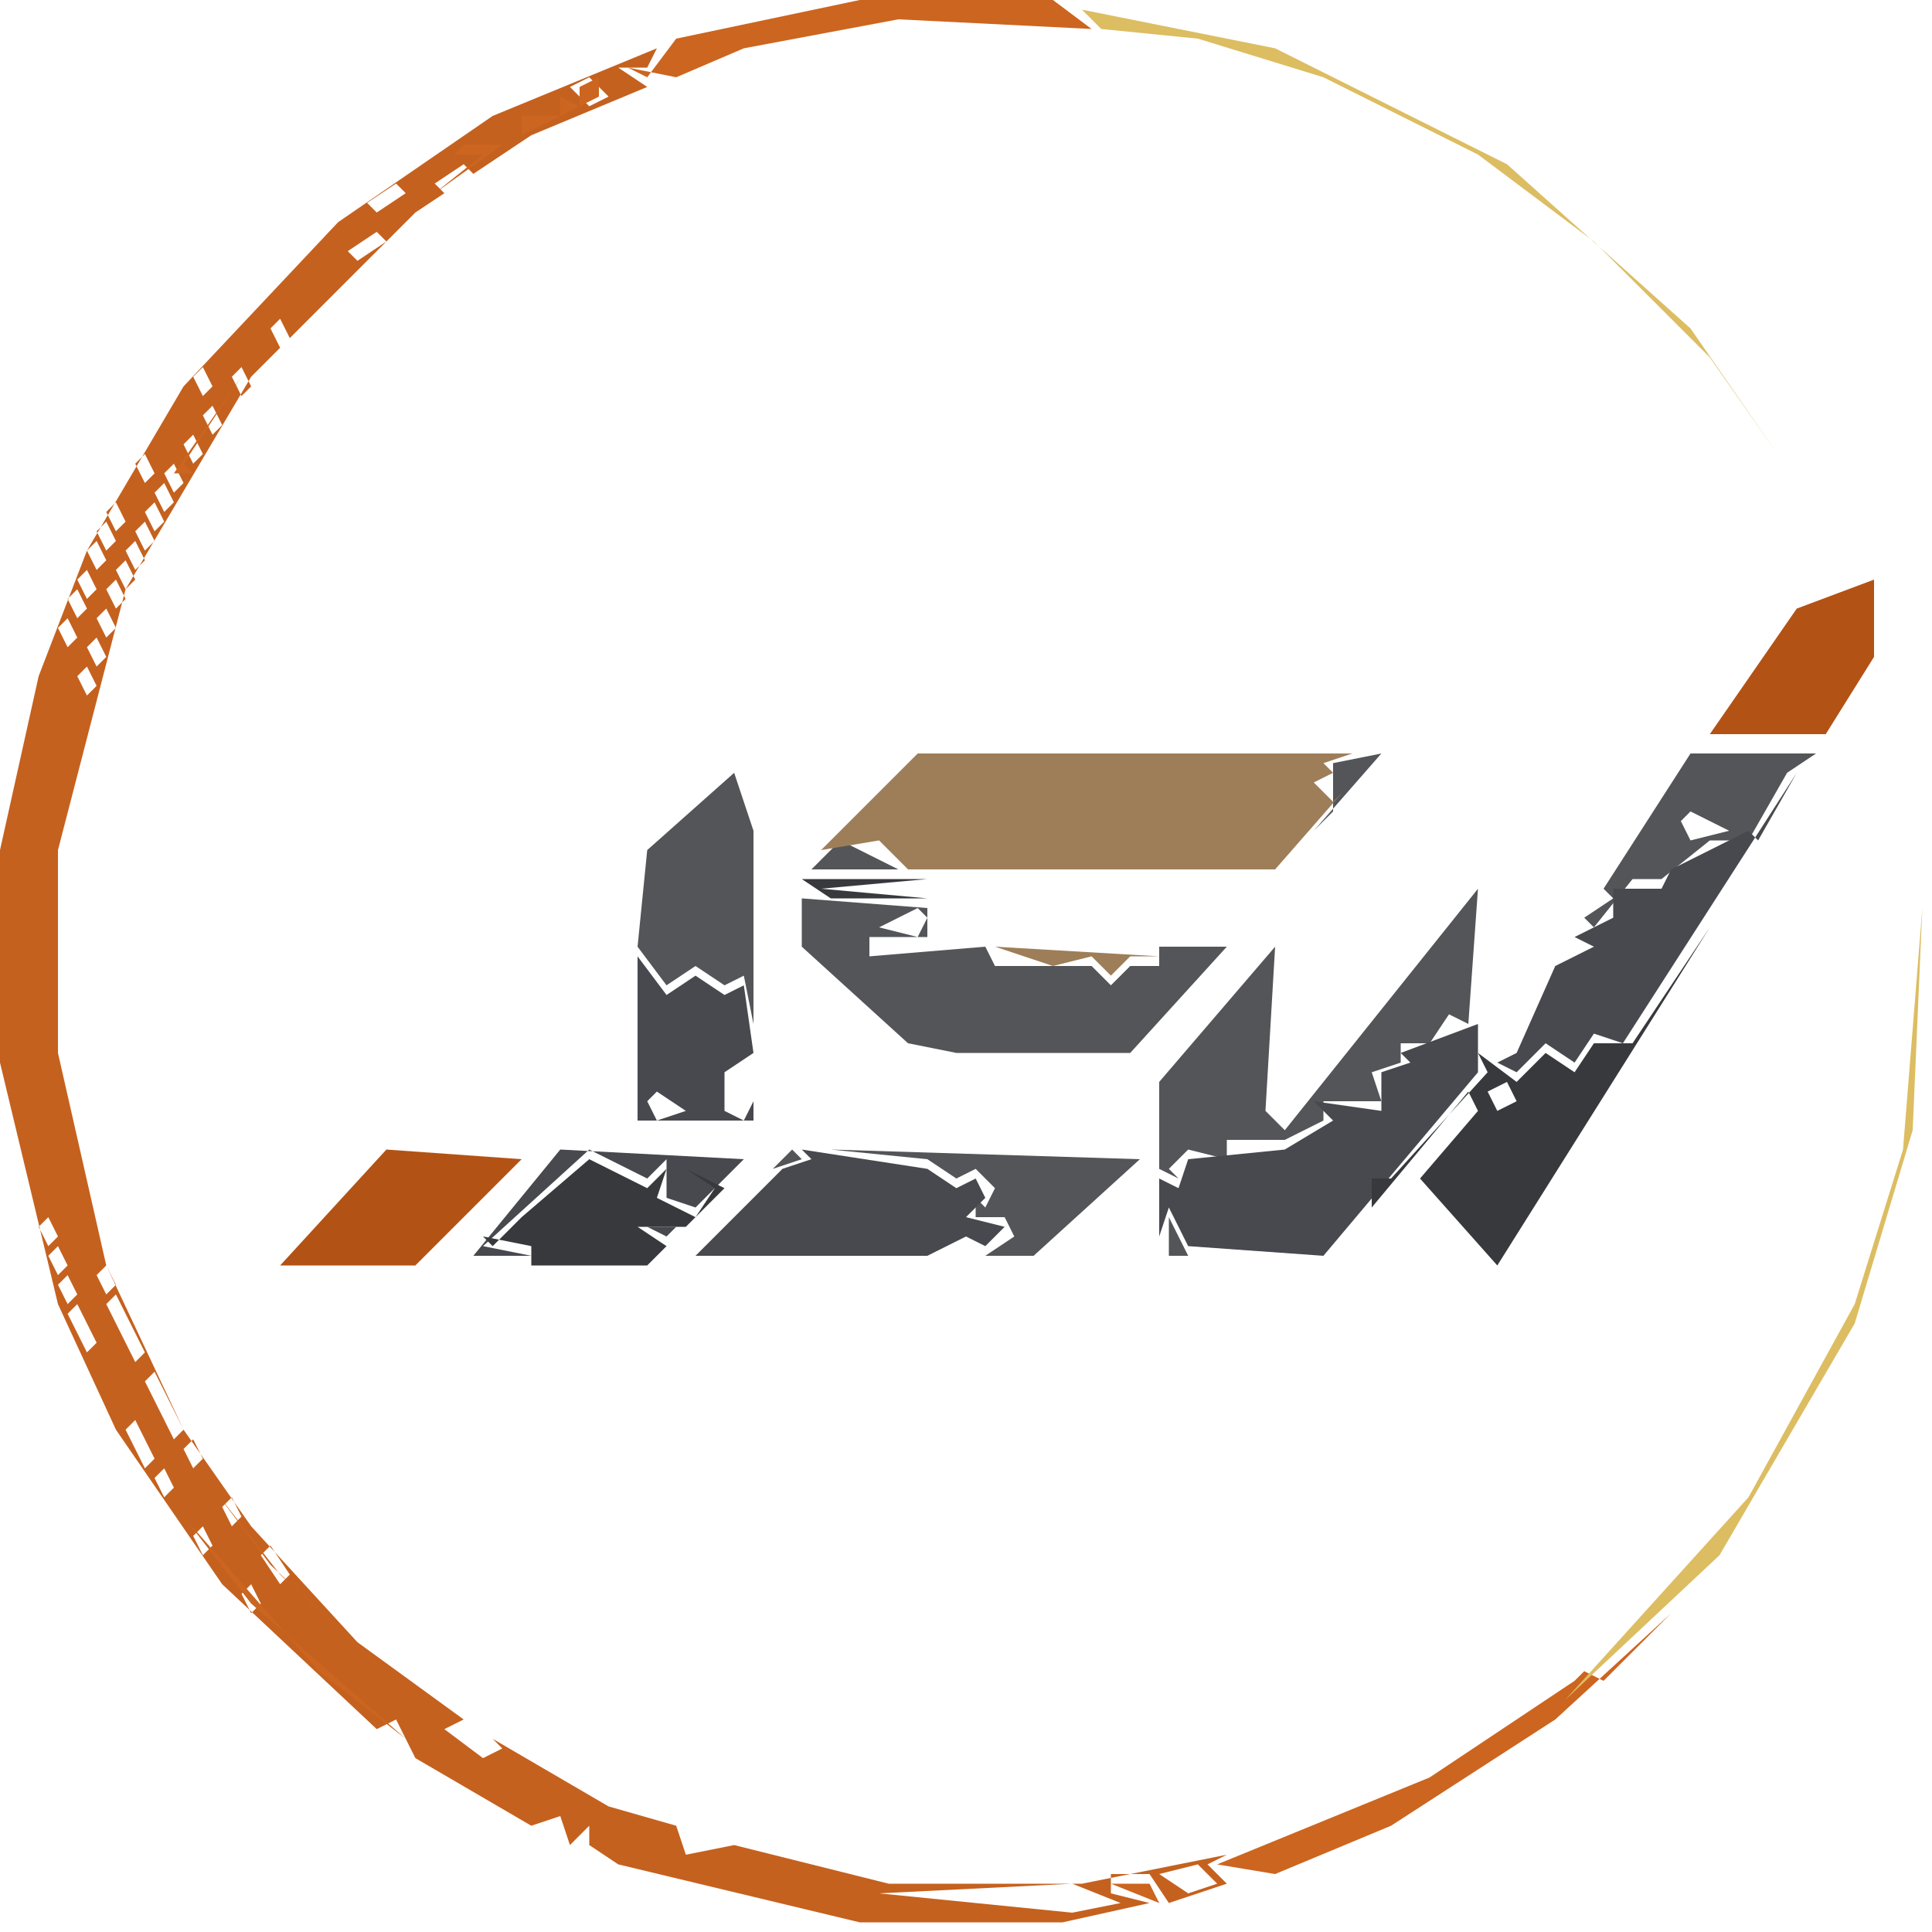
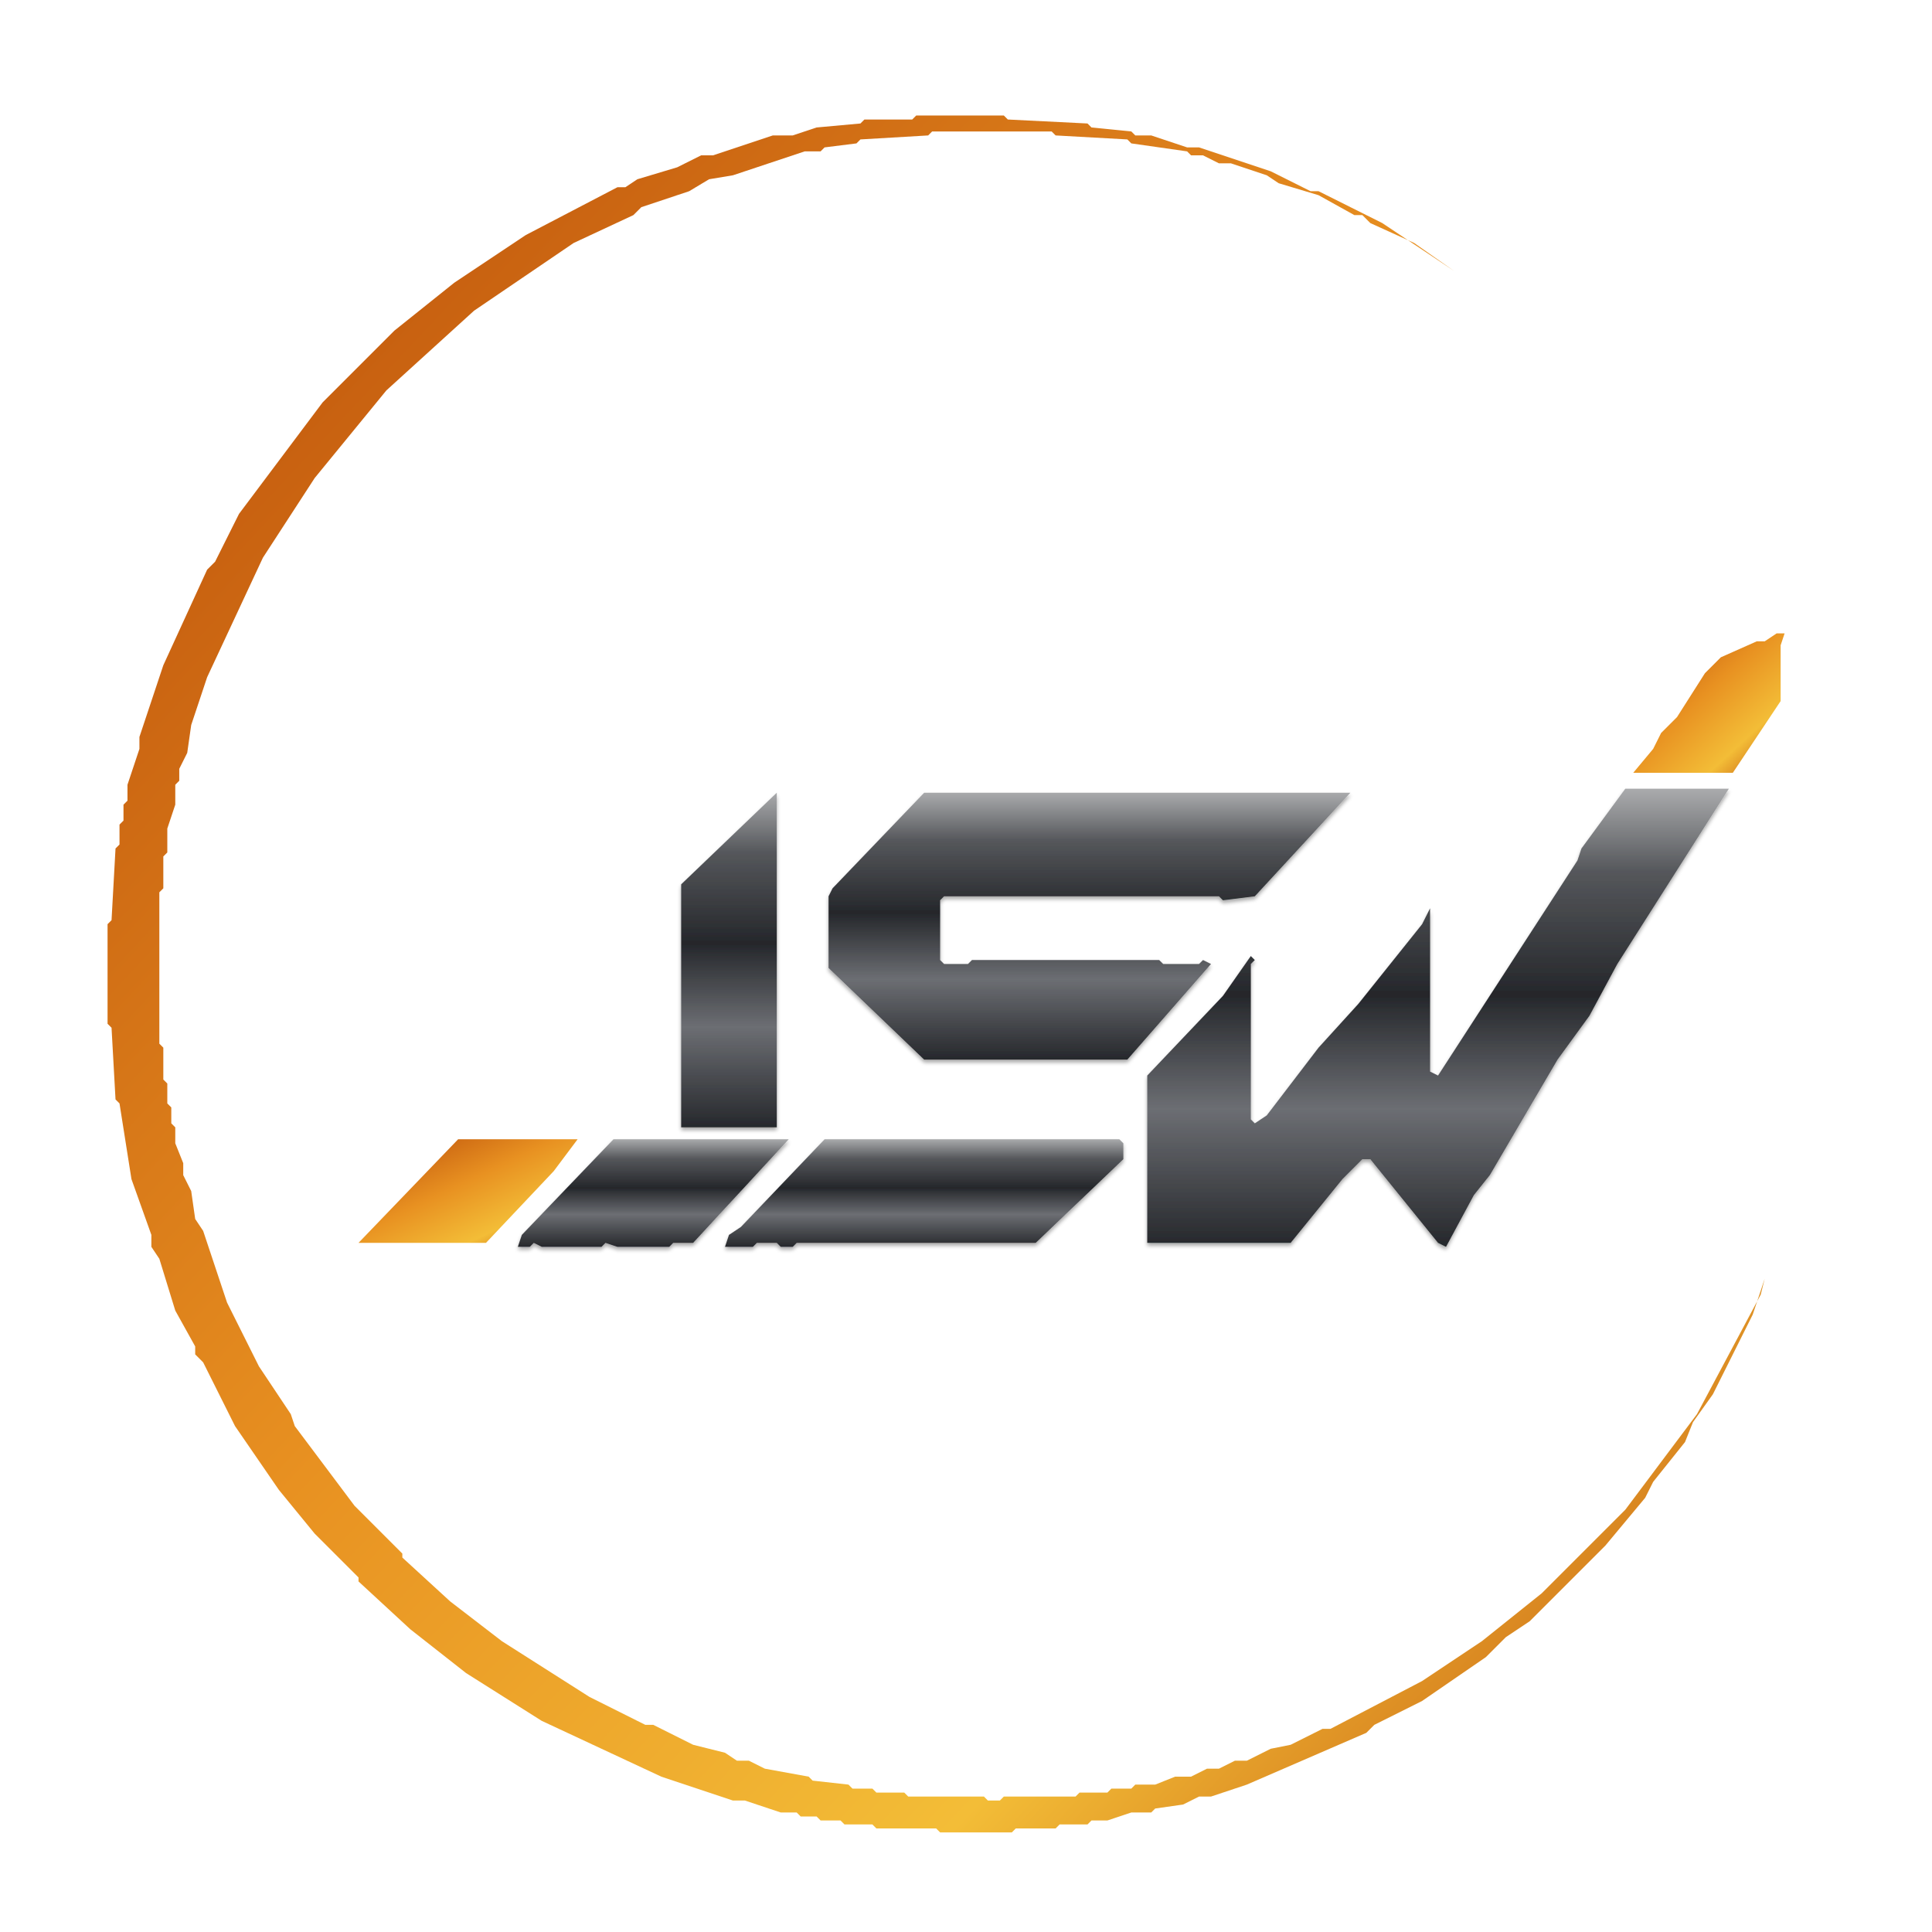
- <svg xmlns="http://www.w3.org/2000/svg" viewBox="0 0 200 200" role="img">
-   <path fill="rgb(84,85,88)" fill-rule="evenodd" d="M121 126L121 130L126 130L123 130Z" />
-   <path fill="rgb(84,85,88)" fill-rule="evenodd" d="M86 119L96 120L99 122L101 121L103 123L102 125L101 124L101 126L104 126L105 128L102 130L97 130L107 130L118 120Z" />
-   <path fill="rgb(84,85,88)" fill-rule="evenodd" d="M83 120L82 119L80 121Z" />
-   <path fill="rgb(84,85,88)" fill-rule="evenodd" d="M83 93L83 98L94 108L99 109L117 109L127 98L120 98L120 100L117 100L115 102L113 100L103 100L102 98L90 99L90 97L96 97L96 94ZM96 95L95 97L91 96L95 94Z" />
-   <path fill="rgb(84,85,88)" fill-rule="evenodd" d="M153 92L133 117L131 115L132 98L120 112L120 121L122 122L121 121L123 119L127 120L127 118L133 118L137 116L137 114L143 114L142 111L145 110L145 108L148 108L150 105L152 106Z" />
-   <path fill="rgb(84,85,88)" fill-rule="evenodd" d="M84 90L93 90L87 87Z" />
-   <path fill="rgb(84,85,88)" fill-rule="evenodd" d="M76 80L67 88L66 98L69 102L72 100L75 102L77 101L78 106L78 86Z" />
-   <path fill="rgb(84,85,88)" fill-rule="evenodd" d="M188 78L175 78L166 92L167 93L164 95L165 96L169 91L172 91L177 87L181 87L185 80ZM174 85L175 84L179 86L175 87Z" />
-   <path fill="rgb(84,85,88)" fill-rule="evenodd" d="M143 78L138 79L138 84L136 86Z" />
-   <path fill="rgb(197,97,30)" fill-rule="evenodd" d="M51 12L35 23L19 40L9 57L4 70L0 88L0 110L6 135L12 148L23 164L39 179L41 178L43 182L55 189L58 188L59 191L61 189L61 191L64 193L89 199L110 199L119 197L115 196L115 194L119 194L121 197L130 194L127 195L125 193L127 192L112 195L92 195L76 191L71 192L70 189L63 187L51 180L52 181L50 182L46 179L48 178L37 170L26 158L19 148L11 131L6 109L6 88L13 61L26 39L43 22L55 14L67 9L64 7L67 7L68 5ZM59 9L61 8L63 10L61 11ZM48 17L49 18L46 20L45 19ZM41 19L42 20L39 22L38 21ZM39 24L40 25L37 27L36 26ZM28 34L29 33L30 35L29 36ZM20 39L21 38L22 40L21 41ZM24 39L25 38L26 40L25 41ZM21 43L22 42L23 44L22 45ZM19 46L20 45L21 47L20 48ZM14 48L15 47L16 49L15 50ZM17 49L18 48L19 50L18 51ZM16 51L17 50L18 52L17 53ZM11 53L12 52L13 54L12 55ZM15 53L16 52L17 54L16 55ZM10 55L11 54L12 56L11 57ZM14 55L15 54L16 56L15 57ZM9 57L10 56L11 58L10 59ZM13 57L14 56L15 58L14 59ZM12 59L13 58L14 60L13 61ZM8 60L9 59L10 61L9 62ZM11 61L12 60L13 62L12 63ZM7 62L8 61L9 63L8 64ZM10 64L11 63L12 65L11 66ZM6 65L7 64L8 66L7 67ZM9 67L10 66L11 68L10 69ZM8 70L9 69L10 71L9 72ZM4 127L5 126L6 128L5 129ZM5 130L6 129L7 131L6 132ZM10 132L11 131L12 133L11 134ZM6 133L7 132L8 134L7 135ZM11 135L12 134L13 136L12 137ZM7 136L8 135L9 137L8 138ZM12 137L13 136L14 138L13 139ZM8 138L9 137L10 139L9 140ZM13 139L14 138L15 140L14 141ZM15 143L16 142L17 144L16 145ZM16 145L17 144L18 146L17 147ZM17 147L18 146L19 148L18 149ZM13 148L14 147L15 149L14 150ZM14 150L15 149L16 151L15 152ZM19 150L20 149L21 151L20 152ZM16 153L17 152L18 154L17 155ZM23 156L24 155L25 157L24 158ZM20 159L21 158L22 160L21 161ZM27 161L28 160L30 163L29 164ZM25 165L26 164L27 166L26 167ZM120 194L124 193L126 195L123 196ZM91 196L111 195L116 197L111 198Z" />
-   <path fill="rgb(71,73,78)" fill-rule="evenodd" d="M72 130L96 130L100 128L102 129L104 127L100 126L102 124L101 122L99 123L96 121L83 119L84 120L81 121Z" />
-   <path fill="rgb(71,73,78)" fill-rule="evenodd" d="M49 130L55 130L50 129L61 119L67 122L69 120L69 124L72 125L70 127L67 127L69 128L67 130L58 130L67 130L77 120L58 119Z" />
-   <path fill="rgb(71,73,78)" fill-rule="evenodd" d="M91 106L94 109L98 109L94 109Z" />
-   <path fill="rgb(71,73,78)" fill-rule="evenodd" d="M153 99L153 106L145 109L146 110L143 111L143 115L136 114L138 116L133 119L123 120L122 123L120 122L120 128L121 125L123 129L137 130L153 111Z" />
-   <path fill="rgb(71,73,78)" fill-rule="evenodd" d="M66 99L66 116L78 116L78 114L77 116L75 115L75 111L78 109L77 102L75 103L72 101L69 103ZM67 114L68 113L71 115L68 116Z" />
-   <path fill="rgb(71,73,78)" fill-rule="evenodd" d="M186 80L182 87L181 86L173 90L172 92L167 92L167 95L163 97L165 98L161 100L157 109L155 110L157 111L160 108L163 110L165 107L168 108Z" />
-   <path fill="rgb(204,101,31)" fill-rule="evenodd" d="M115 195L120 197L119 195Z" />
-   <path fill="rgb(204,101,31)" fill-rule="evenodd" d="M45 177L55 184L66 189L55 184Z" />
-   <path fill="rgb(204,101,31)" fill-rule="evenodd" d="M173 167L166 174L164 173L170 167L163 174L148 184L126 193L132 194L144 189L161 178Z" />
-   <path fill="rgb(204,101,31)" fill-rule="evenodd" d="M19 157L26 166L42 180L33 173Z" />
-   <path fill="rgb(204,101,31)" fill-rule="evenodd" d="M22 154L28 162L43 176L29 163Z" />
-   <path fill="rgb(204,101,31)" fill-rule="evenodd" d="M43 21L25 39L18 49L12 62L18 49L20 49L19 48L25 39Z" />
-   <path fill="rgb(204,101,31)" fill-rule="evenodd" d="M52 15L48 15L47 16L50 16L45 20Z" />
-   <path fill="rgb(204,101,31)" fill-rule="evenodd" d="M64 9L62 8L60 9L60 11L58 10L58 12L54 12L54 14L62 10L62 8Z" />
-   <path fill="rgb(204,101,31)" fill-rule="evenodd" d="M113 3L109 0L89 0L70 4L67 8L65 7L70 8L77 5L93 2Z" />
-   <path fill="rgb(157,126,89)" fill-rule="evenodd" d="M103 98L109 100L113 99L115 101L117 99L120 99Z" />
-   <path fill="rgb(157,126,89)" fill-rule="evenodd" d="M85 88L91 87L94 90L132 90L139 82L138 83L136 81L138 80L137 79L140 78L95 78Z" />
-   <path fill="rgb(56,57,61)" fill-rule="evenodd" d="M79 119L75 123L71 121L74 123L72 126L68 124L69 121L67 123L61 120L54 126L53 125L54 126L51 129L50 128L55 129L55 131L47 131L67 131ZM66 127L71 127L69 129Z" />
-   <path fill="rgb(56,57,61)" fill-rule="evenodd" d="M177 96L169 108L165 108L163 111L160 109L157 112L153 109L154 111L144 122L142 122L142 125L137 131L125 131L137 131L152 113L153 115L147 122L155 131ZM154 113L156 112L157 114L155 115Z" />
-   <path fill="rgb(56,57,61)" fill-rule="evenodd" d="M83 91L86 93L96 93L85 92L96 91Z" />
-   <path fill="rgb(179,82,21)" fill-rule="evenodd" d="M54 120L40 119L29 131L43 131Z" />
-   <path fill="rgb(179,82,21)" fill-rule="evenodd" d="M194 60L186 63L177 76L189 76L194 68Z" />
-   <path fill="rgb(220,189,98)" fill-rule="evenodd" d="M199 94L197 119L192 135L181 155L162 176L178 161L192 137L198 117Z" />
-   <path fill="rgb(220,189,98)" fill-rule="evenodd" d="M112 1L114 3L124 4L137 8L153 16L165 25L177 37L184 47L175 34L156 17L132 5Z" />
+ <svg xmlns="http://www.w3.org/2000/svg" viewBox="0 0 485 485" role="img" aria-label="JSW logo">
+   <defs>
+     <linearGradient id="ring" x1="0" y1="0" x2="1" y2="1">
+       <stop offset="0" stop-color="#b84908" />
+       <stop offset=".45" stop-color="#e89121" />
+       <stop offset=".75" stop-color="#f3bd37" />
+       <stop offset="1" stop-color="#bd4b08" />
+     </linearGradient>
+     <linearGradient id="metal" x1="0" y1="0" x2="0" y2="1">
+       <stop offset="0" stop-color="#a9aaac" />
+       <stop offset=".18" stop-color="#55575b" />
+       <stop offset=".45" stop-color="#25272b" />
+       <stop offset=".7" stop-color="#6c6e73" />
+       <stop offset="1" stop-color="#26282c" />
+     </linearGradient>
+     <filter id="sh" x="-5%" y="-5%" width="110%" height="110%">
+       <feDropShadow dx="0" dy=".7" stdDeviation=".5" flood-color="#000" flood-opacity=".35" />
+     </filter>
+   </defs>
+   <g>
+     <path d="M 145 286 L 115 286 L 90 312 L 122 312 L 139 294 Z" fill="url(#ring)" fill-rule="evenodd" />
+     <path d="M 448 159 L 446 159 L 443 161 L 441 161 L 432 165 L 428 169 L 421 180 L 417 184 L 415 188 L 410 194 L 435 194 L 447 176 L 447 162 Z" fill="url(#ring)" fill-rule="evenodd" />
+     <path d="M 230 29 L 229 30 L 217 30 L 216 31 L 205 32 L 199 34 L 194 34 L 179 39 L 176 39 L 170 42 L 160 45 L 157 47 L 155 47 L 132 59 L 114 71 L 99 83 L 81 101 L 60 129 L 54 141 L 52 143 L 41 167 L 35 185 L 35 188 L 32 197 L 32 201 L 31 202 L 31 206 L 30 207 L 30 212 L 29 213 L 28 231 L 27 232 L 27 257 L 28 258 L 29 276 L 30 277 L 33 296 L 38 310 L 38 313 L 40 316 L 44 329 L 49 338 L 49 340 L 51 342 L 59 358 L 70 374 L 79 385 L 90 396 L 90 397 L 103 409 L 117 420 L 136 432 L 166 446 L 184 452 L 187 452 L 196 455 L 200 455 L 201 456 L 205 456 L 206 457 L 211 457 L 212 458 L 219 458 L 220 459 L 235 459 L 236 460 L 254 460 L 255 459 L 265 459 L 266 458 L 273 458 L 274 457 L 278 457 L 284 455 L 289 455 L 290 454 L 297 453 L 301 451 L 304 451 L 313 448 L 343 435 L 345 433 L 357 427 L 373 416 L 378 411 L 384 407 L 403 388 L 413 376 L 415 372 L 423 362 L 425 357 L 430 350 L 440 330 L 443 321 L 442 325 L 426 355 L 408 379 L 387 400 L 372 412 L 357 422 L 334 434 L 332 434 L 324 438 L 319 439 L 313 442 L 310 442 L 306 444 L 303 444 L 299 446 L 295 446 L 290 448 L 285 448 L 284 449 L 279 449 L 278 450 L 271 450 L 270 451 L 252 451 L 251 452 L 248 452 L 247 451 L 228 451 L 227 450 L 220 450 L 219 449 L 214 449 L 213 448 L 204 447 L 203 446 L 192 444 L 188 442 L 185 442 L 182 440 L 174 438 L 164 433 L 162 433 L 148 426 L 126 412 L 113 402 L 101 391 L 101 390 L 89 378 L 74 358 L 73 355 L 65 343 L 57 327 L 51 309 L 49 306 L 48 299 L 46 295 L 46 292 L 44 287 L 44 283 L 43 282 L 43 278 L 42 277 L 42 272 L 41 271 L 41 263 L 40 262 L 40 224 L 41 223 L 41 215 L 42 214 L 42 208 L 44 202 L 44 197 L 45 196 L 45 193 L 47 189 L 48 182 L 52 170 L 66 140 L 79 120 L 97 98 L 119 78 L 144 61 L 159 54 L 161 52 L 173 48 L 178 45 L 184 44 L 202 38 L 206 38 L 207 37 L 215 36 L 216 35 L 233 34 L 234 33 L 264 33 L 265 34 L 283 35 L 284 36 L 298 38 L 299 39 L 302 39 L 306 41 L 309 41 L 318 44 L 321 46 L 331 49 L 340 54 L 342 54 L 344 56 L 355 61 L 365 68 L 347 56 L 331 48 L 329 48 L 319 43 L 301 37 L 298 37 L 289 34 L 285 34 L 284 33 L 274 32 L 273 31 L 253 30 L 252 29 Z" fill="url(#ring)" fill-rule="evenodd" />
+   </g>
+   <g filter="url(#sh)">
+     <path d="M 182 313 L 189 313 L 190 312 L 195 312 L 196 313 L 199 313 L 200 312 L 260 312 L 282 291 L 282 287 L 281 286 L 207 286 L 186 308 L 183 310 Z" fill="url(#metal)" fill-rule="evenodd" />
+     <path d="M 130 313 L 133 313 L 134 312 L 136 313 L 151 313 L 152 312 L 155 313 L 168 313 L 169 312 L 174 312 L 198 286 L 154 286 L 131 310 Z" fill="url(#metal)" fill-rule="evenodd" />
+     <path d="M 208 243 L 232 266 L 283 266 L 304 242 L 302 241 L 301 242 L 292 242 L 291 241 L 244 241 L 243 242 L 237 242 L 236 241 L 236 226 L 237 225 L 306 225 L 307 226 L 315 225 L 339 199 L 232 199 L 209 223 L 208 225 Z" fill="url(#metal)" fill-rule="evenodd" />
+     <path d="M 195 199 L 171 222 L 171 283 L 195 283 Z" fill="url(#metal)" fill-rule="evenodd" />
+     <path d="M 434 198 L 408 198 L 397 213 L 396 216 L 361 270 L 359 269 L 359 228 L 357 232 L 341 252 L 331 263 L 318 280 L 315 282 L 314 281 L 314 242 L 315 241 L 314 240 L 307 250 L 288 270 L 288 312 L 324 312 L 337 296 L 342 291 L 344 291 L 361 312 L 363 313 L 370 300 L 374 295 L 391 266 L 399 255 L 406 242 Z" fill="url(#metal)" fill-rule="evenodd" />
+   </g>
</svg>
